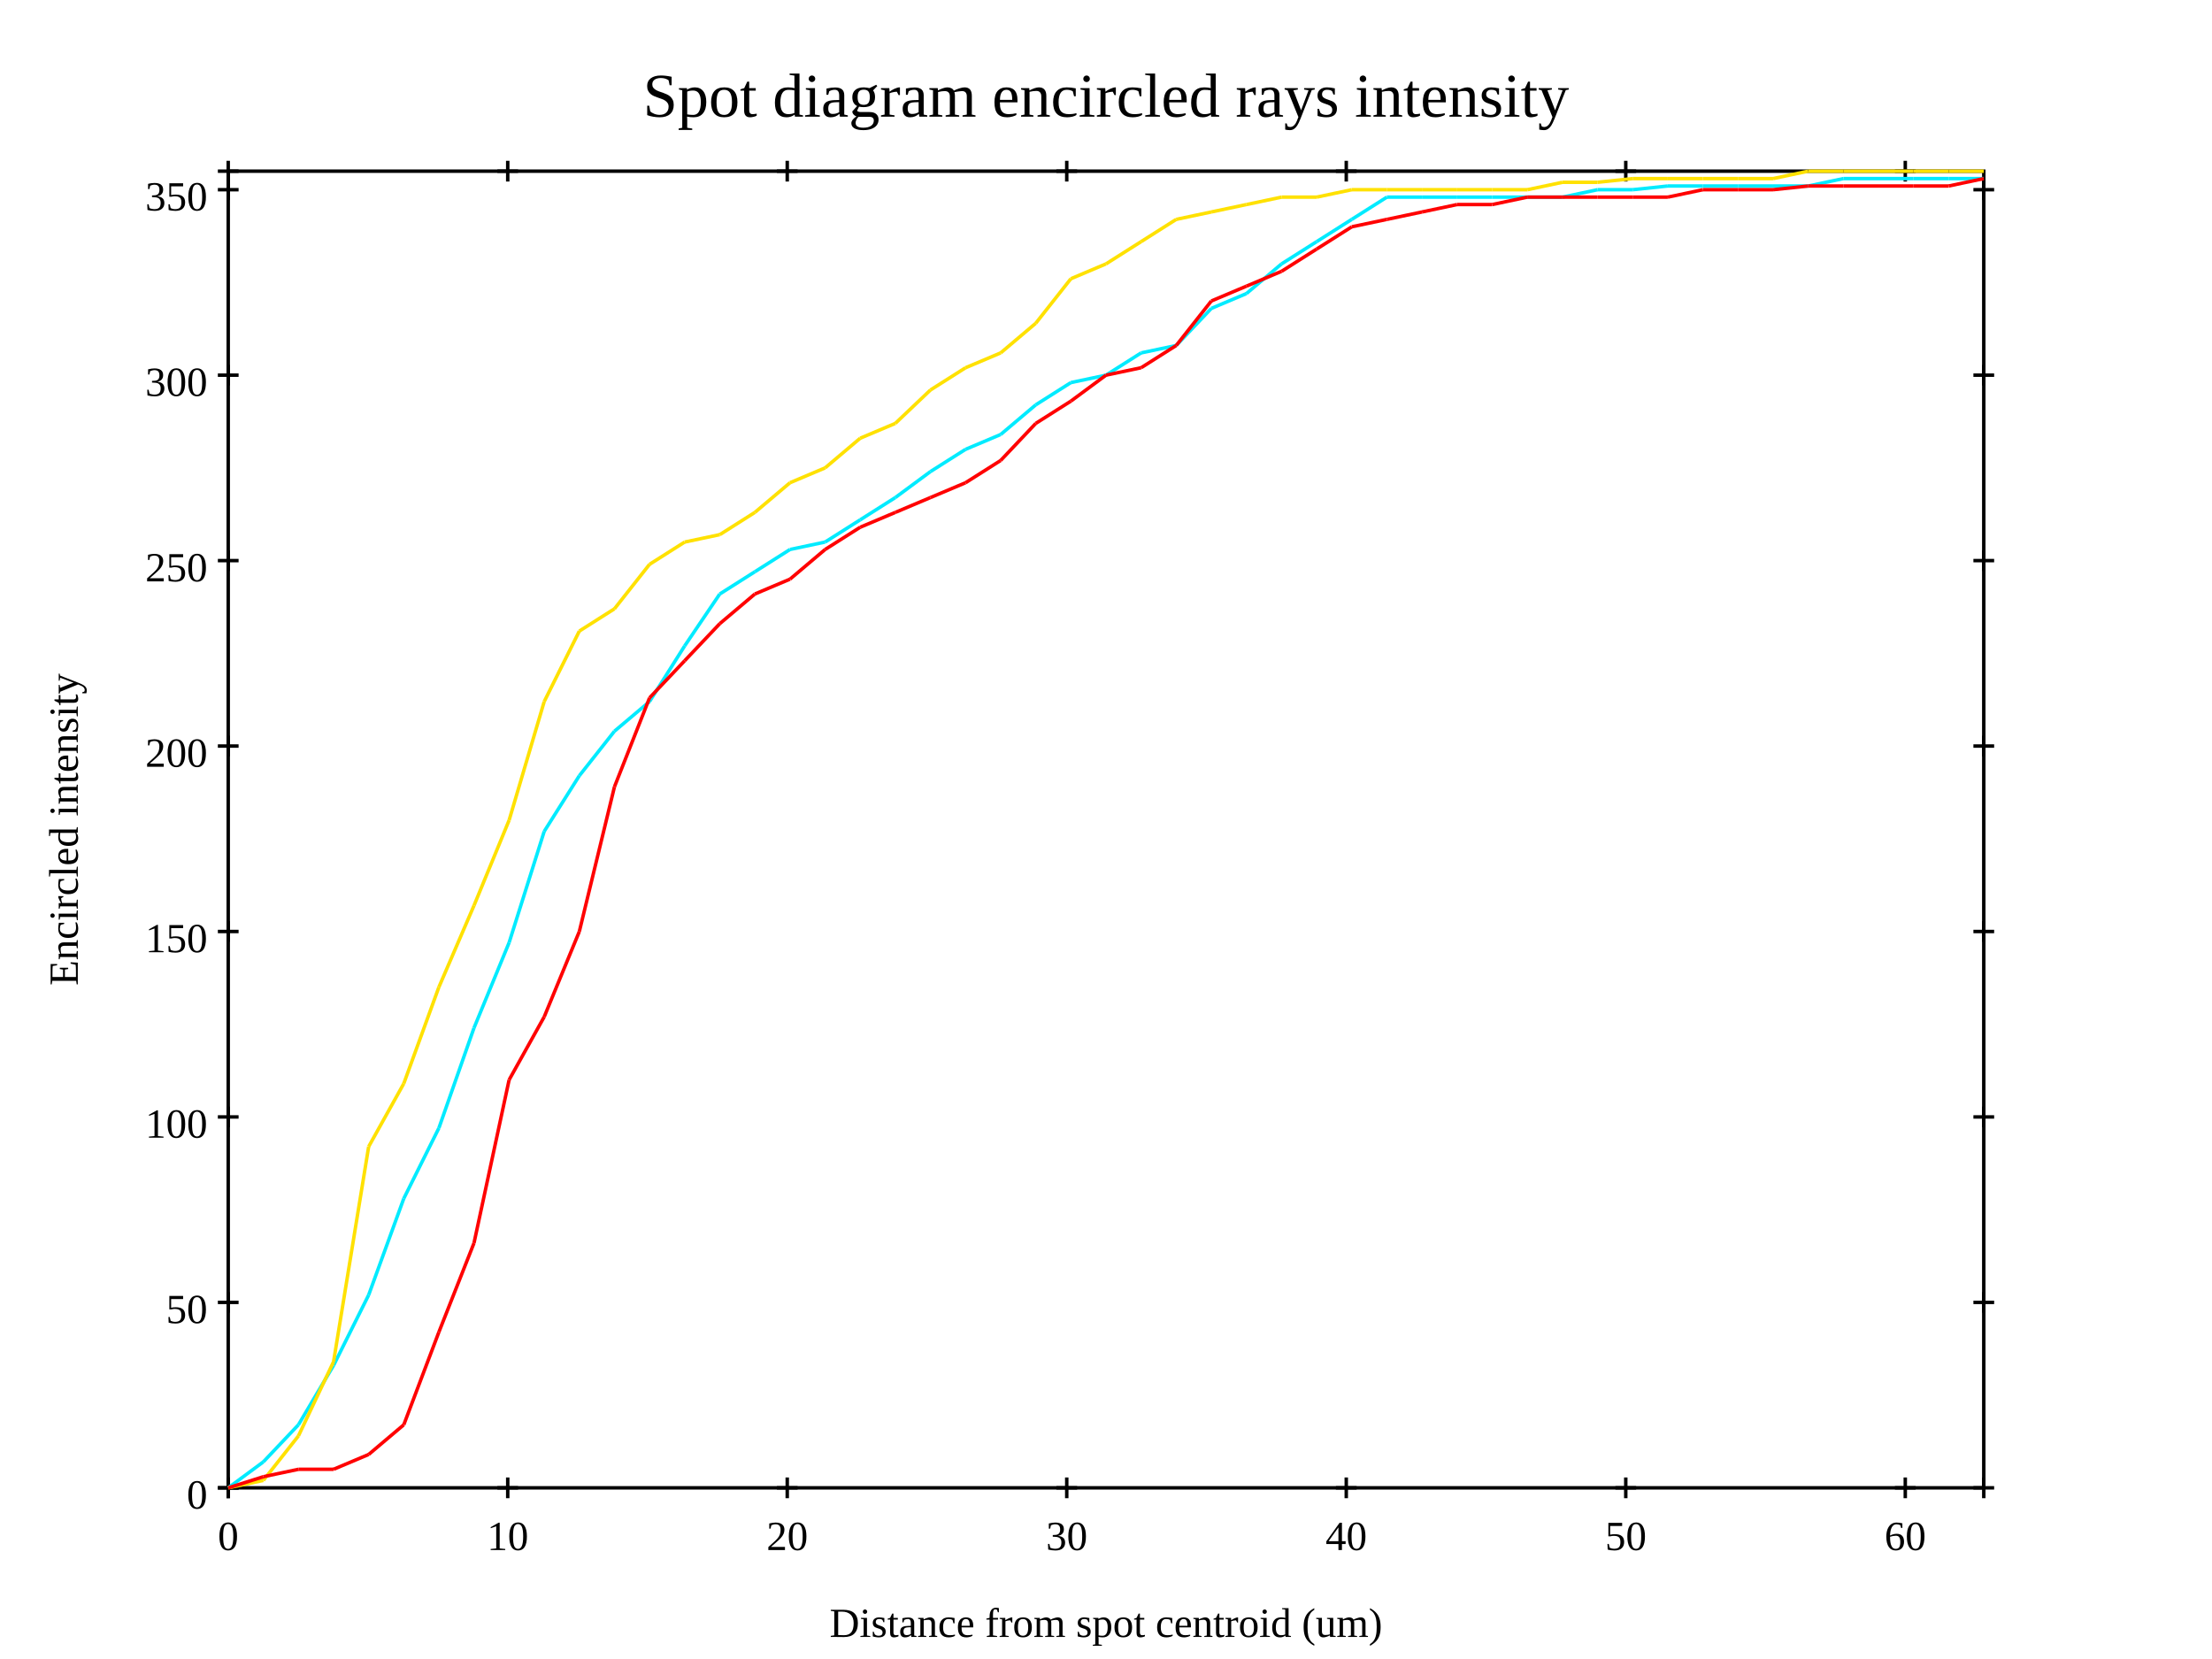
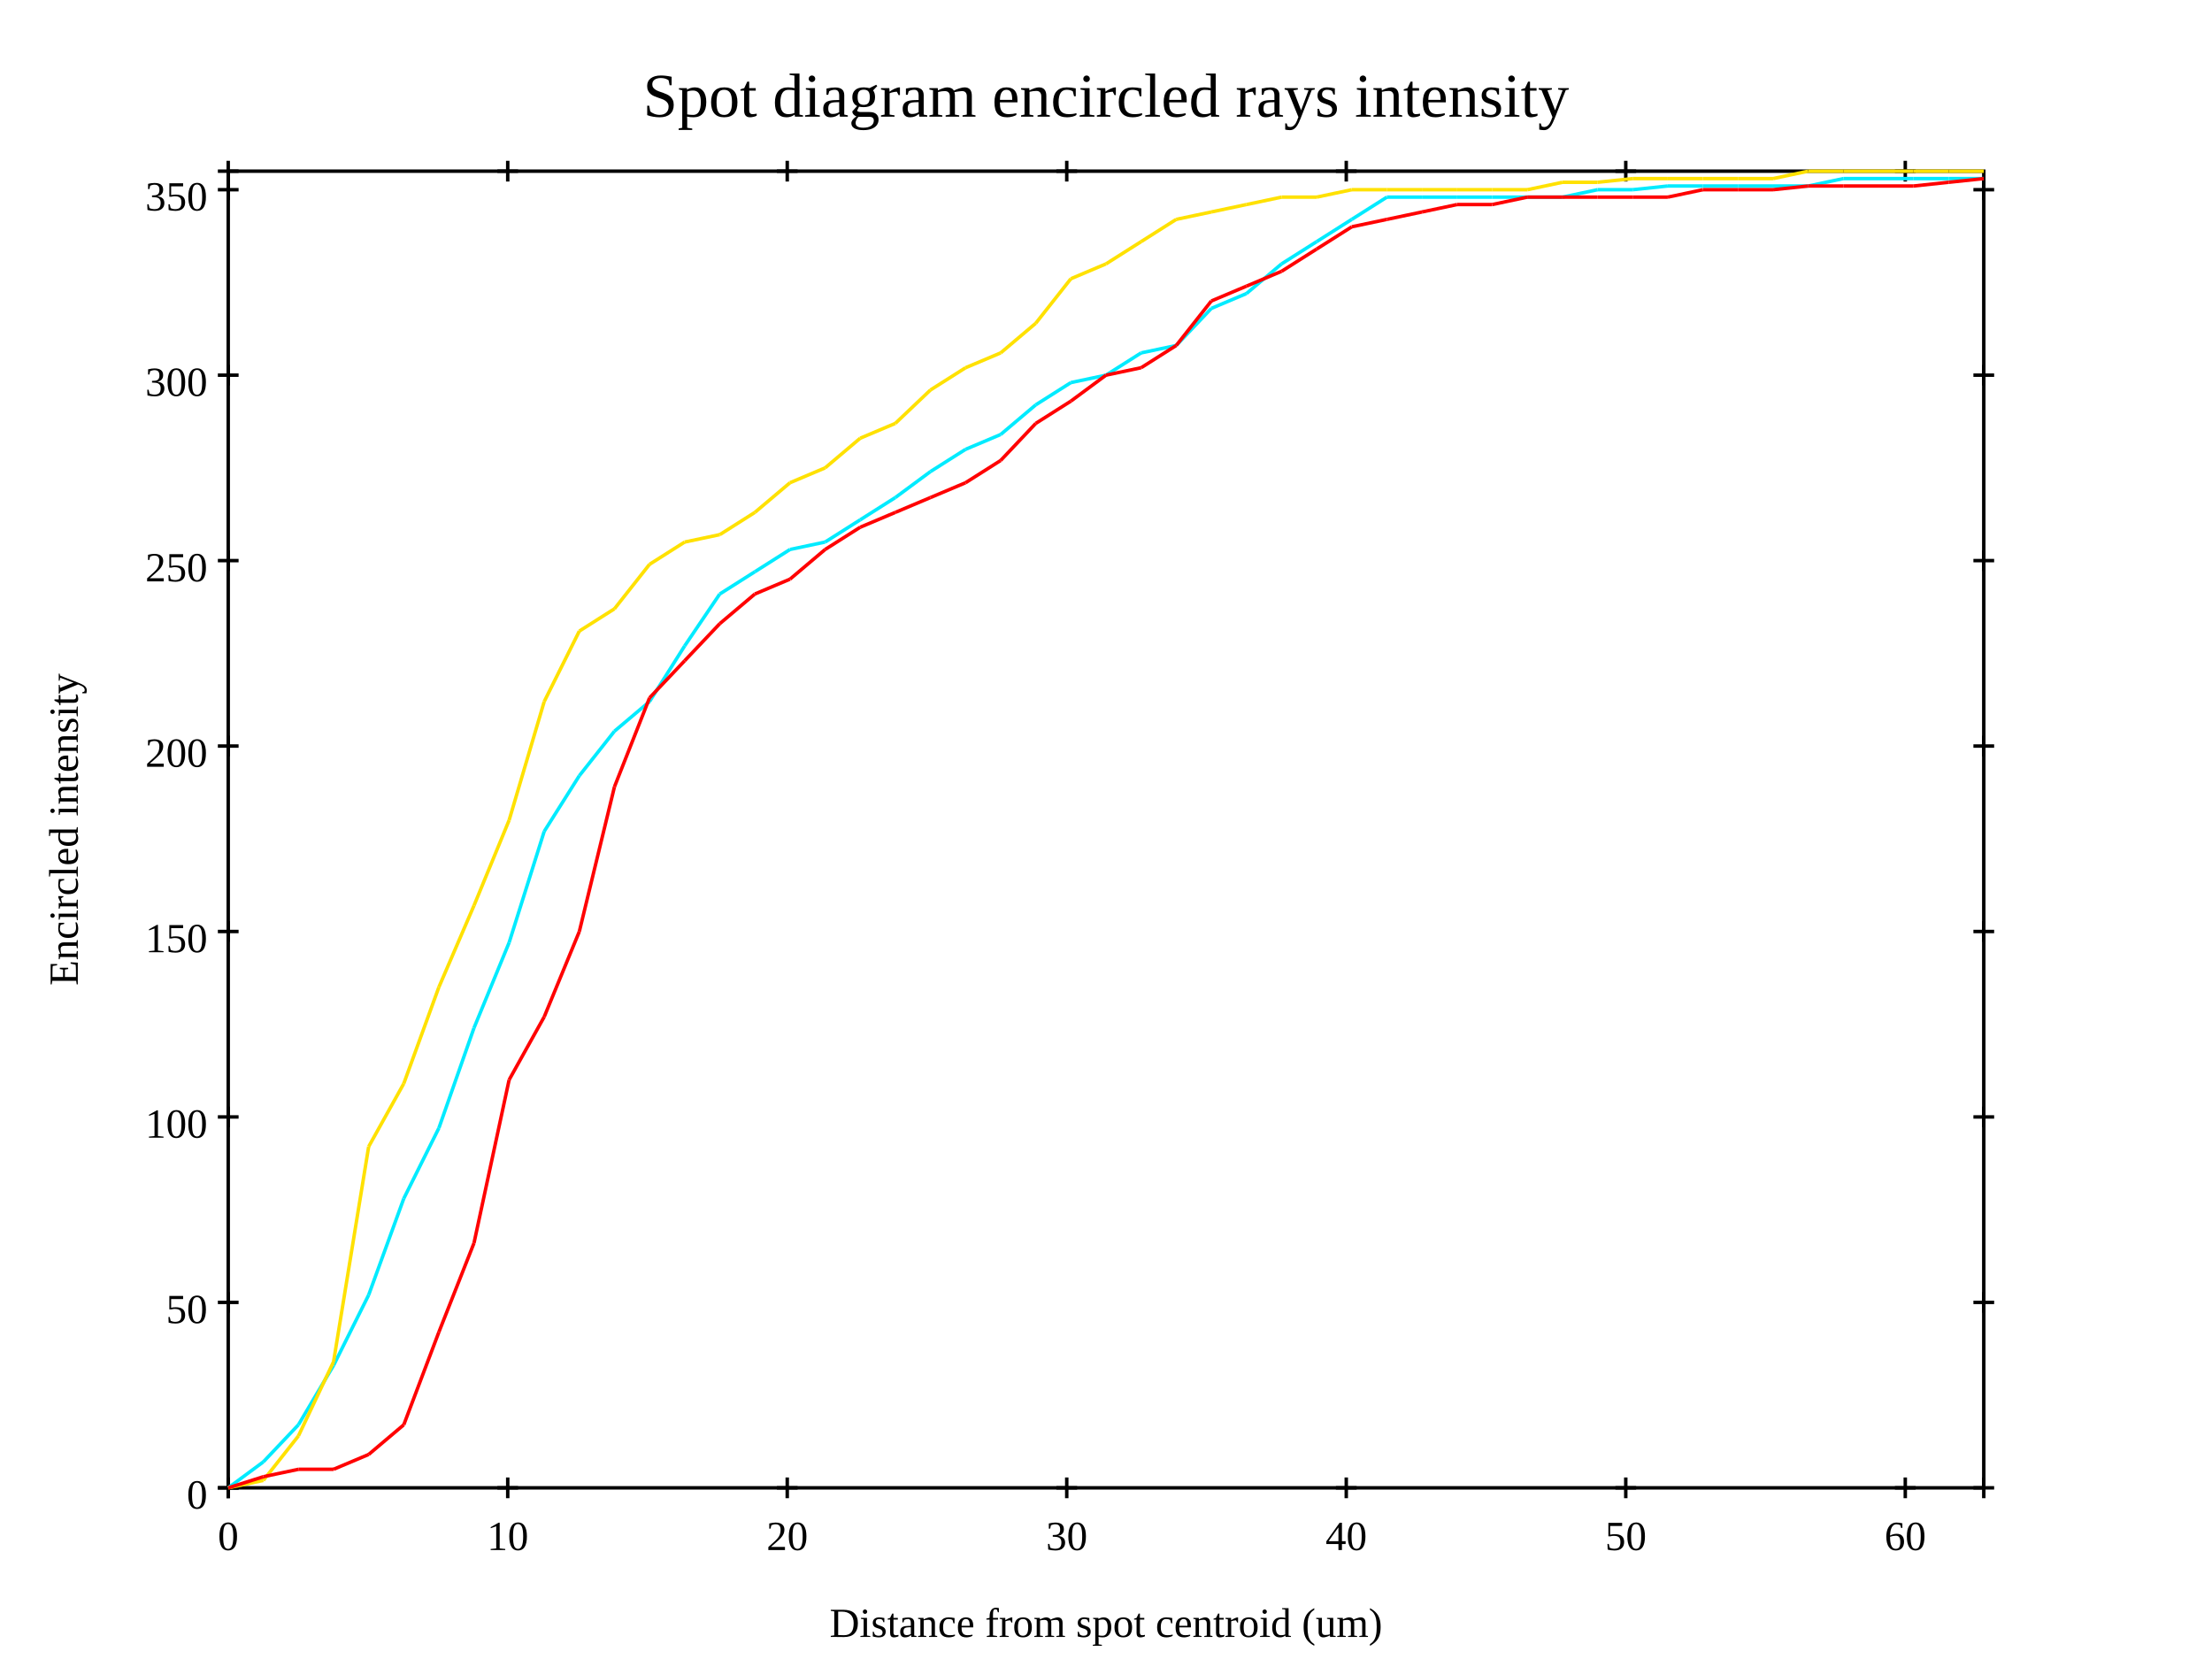
<svg xmlns="http://www.w3.org/2000/svg" xmlns:xlink="http://www.w3.org/1999/xlink" width="640px" height="480px" version="1.1">
  <rect x="0" y="0" width="640" height="480" fill="#ffffff" />
  <defs>
    <g id="dot">
      <line x1="1" y1="1" x2="0" y2="0" />
    </g>
    <g id="cross">
      <line x1="-3" y1="0" x2="3" y2="0" />
      <line x1="0" y1="-3" x2="0" y2="3" />
    </g>
    <g id="square">
      <line x1="-3" y1="-3" x2="-3" y2="3" />
      <line x1="-3" y1="3" x2="3" y2="3" />
      <line x1="3" y1="3" x2="3" y2="-3" />
      <line x1="3" y1="-3" x2="-3" y2="-3" />
    </g>
    <g id="round">
      <ellipse cx="0" cy="0" rx="3" ry="3" fill="none" />
    </g>
    <g id="triangle">
      <line x1="0" y1="-3" x2="-3" y2="3" />
      <line x1="-3" y1="3" x2="3" y2="3" />
      <line x1="0" y1="-3" x2="3" y2="3" />
    </g>
  </defs>
  <polygon fill="none" stroke="#000000" points="66.032,430.476 66.032,49.524 573.968,49.524 573.968,430.476 " />
  <text style="font-size:12;text-align:center;text-anchor:middle;" x="320" y="473.619" fill="#000000">Distance from spot centroid (um)</text>
  <use x="66.032" y="49.524" xlink:href="#cross" stroke="#000000" />
  <use x="66.032" y="430.476" xlink:href="#cross" stroke="#000000" />
  <text style="font-size:12;text-align:center;text-anchor:middle;" x="66.032" y="448.476" fill="#000000">0</text>
  <use x="146.903" y="49.524" xlink:href="#cross" stroke="#000000" />
  <use x="146.903" y="430.476" xlink:href="#cross" stroke="#000000" />
  <text style="font-size:12;text-align:center;text-anchor:middle;" x="146.903" y="448.476" fill="#000000">10</text>
  <use x="227.773" y="49.524" xlink:href="#cross" stroke="#000000" />
  <use x="227.773" y="430.476" xlink:href="#cross" stroke="#000000" />
  <text style="font-size:12;text-align:center;text-anchor:middle;" x="227.773" y="448.476" fill="#000000">20</text>
  <use x="308.644" y="49.524" xlink:href="#cross" stroke="#000000" />
  <use x="308.644" y="430.476" xlink:href="#cross" stroke="#000000" />
  <text style="font-size:12;text-align:center;text-anchor:middle;" x="308.644" y="448.476" fill="#000000">30</text>
  <use x="389.515" y="49.524" xlink:href="#cross" stroke="#000000" />
  <use x="389.515" y="430.476" xlink:href="#cross" stroke="#000000" />
  <text style="font-size:12;text-align:center;text-anchor:middle;" x="389.515" y="448.476" fill="#000000">40</text>
  <use x="470.386" y="49.524" xlink:href="#cross" stroke="#000000" />
  <use x="470.386" y="430.476" xlink:href="#cross" stroke="#000000" />
  <text style="font-size:12;text-align:center;text-anchor:middle;" x="470.386" y="448.476" fill="#000000">50</text>
  <use x="551.257" y="49.524" xlink:href="#cross" stroke="#000000" />
  <use x="551.257" y="430.476" xlink:href="#cross" stroke="#000000" />
  <text style="font-size:12;text-align:center;text-anchor:middle;" x="551.257" y="448.476" fill="#000000">60</text>
  <text style="font-size:12;text-align:center;text-anchor:middle;" x="16.508" y="246" transform="rotate(-90,16.5079,240)" fill="#000000">Encircled intensity</text>
  <use x="573.968" y="430.476" xlink:href="#cross" stroke="#000000" />
  <use x="66.032" y="430.476" xlink:href="#cross" stroke="#000000" />
  <text style="font-size:12;text-align:right;text-anchor:end;" x="60.032" y="436.476" fill="#000000">0</text>
  <use x="573.968" y="376.821" xlink:href="#cross" stroke="#000000" />
  <use x="66.032" y="376.821" xlink:href="#cross" stroke="#000000" />
  <text style="font-size:12;text-align:right;text-anchor:end;" x="60.032" y="382.821" fill="#000000">50</text>
  <use x="573.968" y="323.166" xlink:href="#cross" stroke="#000000" />
  <use x="66.032" y="323.166" xlink:href="#cross" stroke="#000000" />
  <text style="font-size:12;text-align:right;text-anchor:end;" x="60.032" y="329.166" fill="#000000">100</text>
  <use x="573.968" y="269.51" xlink:href="#cross" stroke="#000000" />
  <use x="66.032" y="269.51" xlink:href="#cross" stroke="#000000" />
  <text style="font-size:12;text-align:right;text-anchor:end;" x="60.032" y="275.51" fill="#000000">150</text>
  <use x="573.968" y="215.855" xlink:href="#cross" stroke="#000000" />
  <use x="66.032" y="215.855" xlink:href="#cross" stroke="#000000" />
  <text style="font-size:12;text-align:right;text-anchor:end;" x="60.032" y="221.855" fill="#000000">200</text>
  <use x="573.968" y="162.2" xlink:href="#cross" stroke="#000000" />
  <use x="66.032" y="162.2" xlink:href="#cross" stroke="#000000" />
  <text style="font-size:12;text-align:right;text-anchor:end;" x="60.032" y="168.2" fill="#000000">250</text>
  <use x="573.968" y="108.545" xlink:href="#cross" stroke="#000000" />
  <use x="66.032" y="108.545" xlink:href="#cross" stroke="#000000" />
  <text style="font-size:12;text-align:right;text-anchor:end;" x="60.032" y="114.545" fill="#000000">300</text>
  <use x="573.968" y="54.889" xlink:href="#cross" stroke="#000000" />
  <use x="66.032" y="54.889" xlink:href="#cross" stroke="#000000" />
  <text style="font-size:12;text-align:right;text-anchor:end;" x="60.032" y="60.889" fill="#000000">350</text>
  <text style="font-size:18;text-align:center;text-anchor:middle;" x="320" y="33.762" fill="#000000">Spot diagram encircled rays intensity</text>
  <line x1="66.032" y1="430.476" x2="76.191" y2="422.964" stroke="#00ebff" />
  <line x1="76.191" y1="422.964" x2="86.349" y2="412.233" stroke="#00ebff" />
  <line x1="86.349" y1="412.233" x2="96.508" y2="395.064" stroke="#00ebff" />
  <line x1="96.508" y1="395.064" x2="106.667" y2="374.675" stroke="#00ebff" />
  <line x1="106.667" y1="374.675" x2="116.825" y2="346.774" stroke="#00ebff" />
  <line x1="116.825" y1="346.774" x2="126.984" y2="326.385" stroke="#00ebff" />
  <line x1="126.984" y1="326.385" x2="137.143" y2="297.411" stroke="#00ebff" />
  <line x1="137.143" y1="297.411" x2="147.302" y2="272.73" stroke="#00ebff" />
  <line x1="147.302" y1="272.73" x2="157.46" y2="240.537" stroke="#00ebff" />
  <line x1="157.46" y1="240.537" x2="167.619" y2="224.44" stroke="#00ebff" />
  <line x1="167.619" y1="224.44" x2="177.778" y2="211.563" stroke="#00ebff" />
  <line x1="177.778" y1="211.563" x2="187.937" y2="202.978" stroke="#00ebff" />
  <line x1="187.937" y1="202.978" x2="198.095" y2="186.881" stroke="#00ebff" />
  <line x1="198.095" y1="186.881" x2="208.254" y2="171.858" stroke="#00ebff" />
  <line x1="208.254" y1="171.858" x2="218.413" y2="165.419" stroke="#00ebff" />
  <line x1="218.413" y1="165.419" x2="228.571" y2="158.981" stroke="#00ebff" />
  <line x1="228.571" y1="158.981" x2="238.73" y2="156.834" stroke="#00ebff" />
  <line x1="238.73" y1="156.834" x2="248.889" y2="150.396" stroke="#00ebff" />
  <line x1="248.889" y1="150.396" x2="259.048" y2="143.957" stroke="#00ebff" />
  <line x1="259.048" y1="143.957" x2="269.206" y2="136.445" stroke="#00ebff" />
  <line x1="269.206" y1="136.445" x2="279.365" y2="130.007" stroke="#00ebff" />
  <line x1="279.365" y1="130.007" x2="289.524" y2="125.714" stroke="#00ebff" />
  <line x1="289.524" y1="125.714" x2="299.683" y2="117.129" stroke="#00ebff" />
  <line x1="299.683" y1="117.129" x2="309.841" y2="110.691" stroke="#00ebff" />
  <line x1="309.841" y1="110.691" x2="320" y2="108.545" stroke="#00ebff" />
  <line x1="320" y1="108.545" x2="330.159" y2="102.106" stroke="#00ebff" />
  <line x1="330.159" y1="102.106" x2="340.317" y2="99.96" stroke="#00ebff" />
  <line x1="340.317" y1="99.96" x2="350.476" y2="89.229" stroke="#00ebff" />
  <line x1="350.476" y1="89.229" x2="360.635" y2="84.936" stroke="#00ebff" />
  <line x1="360.635" y1="84.936" x2="370.794" y2="76.351" stroke="#00ebff" />
  <line x1="370.794" y1="76.351" x2="380.952" y2="69.913" stroke="#00ebff" />
  <line x1="380.952" y1="69.913" x2="391.111" y2="63.474" stroke="#00ebff" />
  <line x1="391.111" y1="63.474" x2="401.27" y2="57.035" stroke="#00ebff" />
  <line x1="401.27" y1="57.035" x2="411.429" y2="57.035" stroke="#00ebff" />
  <line x1="411.429" y1="57.035" x2="421.587" y2="57.035" stroke="#00ebff" />
  <line x1="421.587" y1="57.035" x2="431.746" y2="57.035" stroke="#00ebff" />
  <line x1="431.746" y1="57.035" x2="441.905" y2="57.035" stroke="#00ebff" />
  <line x1="441.905" y1="57.035" x2="452.063" y2="57.035" stroke="#00ebff" />
  <line x1="452.063" y1="57.035" x2="462.222" y2="54.889" stroke="#00ebff" />
  <line x1="462.222" y1="54.889" x2="472.381" y2="54.889" stroke="#00ebff" />
  <line x1="472.381" y1="54.889" x2="482.54" y2="53.816" stroke="#00ebff" />
  <line x1="482.54" y1="53.816" x2="492.698" y2="53.816" stroke="#00ebff" />
  <line x1="492.698" y1="53.816" x2="502.857" y2="53.816" stroke="#00ebff" />
  <line x1="502.857" y1="53.816" x2="513.016" y2="53.816" stroke="#00ebff" />
  <line x1="513.016" y1="53.816" x2="523.175" y2="53.816" stroke="#00ebff" />
  <line x1="523.175" y1="53.816" x2="533.333" y2="51.67" stroke="#00ebff" />
  <line x1="533.333" y1="51.67" x2="543.492" y2="51.67" stroke="#00ebff" />
  <line x1="543.492" y1="51.67" x2="553.651" y2="51.67" stroke="#00ebff" />
  <line x1="553.651" y1="51.67" x2="563.81" y2="51.67" stroke="#00ebff" />
  <line x1="563.81" y1="51.67" x2="573.968" y2="51.67" stroke="#00ebff" />
  <line x1="66.032" y1="430.476" x2="76.191" y2="428.33" stroke="#ffe100" />
  <line x1="76.191" y1="428.33" x2="86.349" y2="415.453" stroke="#ffe100" />
  <line x1="86.349" y1="415.453" x2="96.508" y2="393.991" stroke="#ffe100" />
  <line x1="96.508" y1="393.991" x2="106.667" y2="331.751" stroke="#ffe100" />
  <line x1="106.667" y1="331.751" x2="116.825" y2="313.508" stroke="#ffe100" />
  <line x1="116.825" y1="313.508" x2="126.984" y2="285.607" stroke="#ffe100" />
  <line x1="126.984" y1="285.607" x2="137.143" y2="261.999" stroke="#ffe100" />
  <line x1="137.143" y1="261.999" x2="147.302" y2="237.317" stroke="#ffe100" />
  <line x1="147.302" y1="237.317" x2="157.46" y2="202.978" stroke="#ffe100" />
  <line x1="157.46" y1="202.978" x2="167.619" y2="182.589" stroke="#ffe100" />
  <line x1="167.619" y1="182.589" x2="177.778" y2="176.15" stroke="#ffe100" />
  <line x1="177.778" y1="176.15" x2="187.937" y2="163.273" stroke="#ffe100" />
  <line x1="187.937" y1="163.273" x2="198.095" y2="156.834" stroke="#ffe100" />
  <line x1="198.095" y1="156.834" x2="208.254" y2="154.688" stroke="#ffe100" />
  <line x1="208.254" y1="154.688" x2="218.413" y2="148.249" stroke="#ffe100" />
  <line x1="218.413" y1="148.249" x2="228.571" y2="139.665" stroke="#ffe100" />
  <line x1="228.571" y1="139.665" x2="238.73" y2="135.372" stroke="#ffe100" />
  <line x1="238.73" y1="135.372" x2="248.889" y2="126.787" stroke="#ffe100" />
  <line x1="248.889" y1="126.787" x2="259.048" y2="122.495" stroke="#ffe100" />
  <line x1="259.048" y1="122.495" x2="269.206" y2="112.837" stroke="#ffe100" />
  <line x1="269.206" y1="112.837" x2="279.365" y2="106.398" stroke="#ffe100" />
  <line x1="279.365" y1="106.398" x2="289.524" y2="102.106" stroke="#ffe100" />
  <line x1="289.524" y1="102.106" x2="299.683" y2="93.521" stroke="#ffe100" />
  <line x1="299.683" y1="93.521" x2="309.841" y2="80.644" stroke="#ffe100" />
  <line x1="309.841" y1="80.644" x2="320" y2="76.351" stroke="#ffe100" />
  <line x1="320" y1="76.351" x2="330.159" y2="69.913" stroke="#ffe100" />
  <line x1="330.159" y1="69.913" x2="340.317" y2="63.474" stroke="#ffe100" />
  <line x1="340.317" y1="63.474" x2="350.476" y2="61.328" stroke="#ffe100" />
  <line x1="350.476" y1="61.328" x2="360.635" y2="59.182" stroke="#ffe100" />
  <line x1="360.635" y1="59.182" x2="370.794" y2="57.035" stroke="#ffe100" />
  <line x1="370.794" y1="57.035" x2="380.952" y2="57.035" stroke="#ffe100" />
  <line x1="380.952" y1="57.035" x2="391.111" y2="54.889" stroke="#ffe100" />
  <line x1="391.111" y1="54.889" x2="401.27" y2="54.889" stroke="#ffe100" />
  <line x1="401.27" y1="54.889" x2="411.429" y2="54.889" stroke="#ffe100" />
  <line x1="411.429" y1="54.889" x2="421.587" y2="54.889" stroke="#ffe100" />
  <line x1="421.587" y1="54.889" x2="431.746" y2="54.889" stroke="#ffe100" />
  <line x1="431.746" y1="54.889" x2="441.905" y2="54.889" stroke="#ffe100" />
  <line x1="441.905" y1="54.889" x2="452.063" y2="52.743" stroke="#ffe100" />
  <line x1="452.063" y1="52.743" x2="462.222" y2="52.743" stroke="#ffe100" />
  <line x1="462.222" y1="52.743" x2="472.381" y2="51.67" stroke="#ffe100" />
  <line x1="472.381" y1="51.67" x2="482.54" y2="51.67" stroke="#ffe100" />
  <line x1="482.54" y1="51.67" x2="492.698" y2="51.67" stroke="#ffe100" />
  <line x1="492.698" y1="51.67" x2="502.857" y2="51.67" stroke="#ffe100" />
  <line x1="502.857" y1="51.67" x2="513.016" y2="51.67" stroke="#ffe100" />
  <line x1="513.016" y1="51.67" x2="523.175" y2="49.524" stroke="#ffe100" />
  <line x1="523.175" y1="49.524" x2="533.333" y2="49.524" stroke="#ffe100" />
  <line x1="533.333" y1="49.524" x2="543.492" y2="49.524" stroke="#ffe100" />
  <line x1="543.492" y1="49.524" x2="553.651" y2="49.524" stroke="#ffe100" />
  <line x1="553.651" y1="49.524" x2="563.81" y2="49.524" stroke="#ffe100" />
  <line x1="563.81" y1="49.524" x2="573.968" y2="49.524" stroke="#ffe100" />
  <line x1="66.032" y1="430.476" x2="76.191" y2="427.257" stroke="#ff0000" />
  <line x1="76.191" y1="427.257" x2="86.349" y2="425.111" stroke="#ff0000" />
  <line x1="86.349" y1="425.111" x2="96.508" y2="425.111" stroke="#ff0000" />
  <line x1="96.508" y1="425.111" x2="106.667" y2="420.818" stroke="#ff0000" />
  <line x1="106.667" y1="420.818" x2="116.825" y2="412.233" stroke="#ff0000" />
  <line x1="116.825" y1="412.233" x2="126.984" y2="385.406" stroke="#ff0000" />
  <line x1="126.984" y1="385.406" x2="137.143" y2="359.651" stroke="#ff0000" />
  <line x1="137.143" y1="359.651" x2="147.302" y2="312.435" stroke="#ff0000" />
  <line x1="147.302" y1="312.435" x2="157.46" y2="294.192" stroke="#ff0000" />
  <line x1="157.46" y1="294.192" x2="167.619" y2="269.51" stroke="#ff0000" />
  <line x1="167.619" y1="269.51" x2="177.778" y2="227.659" stroke="#ff0000" />
  <line x1="177.778" y1="227.659" x2="187.937" y2="201.905" stroke="#ff0000" />
  <line x1="187.937" y1="201.905" x2="198.095" y2="191.174" stroke="#ff0000" />
  <line x1="198.095" y1="191.174" x2="208.254" y2="180.443" stroke="#ff0000" />
  <line x1="208.254" y1="180.443" x2="218.413" y2="171.858" stroke="#ff0000" />
  <line x1="218.413" y1="171.858" x2="228.571" y2="167.565" stroke="#ff0000" />
  <line x1="228.571" y1="167.565" x2="238.73" y2="158.981" stroke="#ff0000" />
  <line x1="238.73" y1="158.981" x2="248.889" y2="152.542" stroke="#ff0000" />
  <line x1="248.889" y1="152.542" x2="259.048" y2="148.249" stroke="#ff0000" />
  <line x1="259.048" y1="148.249" x2="269.206" y2="143.957" stroke="#ff0000" />
  <line x1="269.206" y1="143.957" x2="279.365" y2="139.665" stroke="#ff0000" />
  <line x1="279.365" y1="139.665" x2="289.524" y2="133.226" stroke="#ff0000" />
  <line x1="289.524" y1="133.226" x2="299.683" y2="122.495" stroke="#ff0000" />
  <line x1="299.683" y1="122.495" x2="309.841" y2="116.056" stroke="#ff0000" />
  <line x1="309.841" y1="116.056" x2="320" y2="108.545" stroke="#ff0000" />
  <line x1="320" y1="108.545" x2="330.159" y2="106.398" stroke="#ff0000" />
  <line x1="330.159" y1="106.398" x2="340.317" y2="99.96" stroke="#ff0000" />
  <line x1="340.317" y1="99.96" x2="350.476" y2="87.082" stroke="#ff0000" />
  <line x1="350.476" y1="87.082" x2="360.635" y2="82.79" stroke="#ff0000" />
  <line x1="360.635" y1="82.79" x2="370.794" y2="78.498" stroke="#ff0000" />
  <line x1="370.794" y1="78.498" x2="380.952" y2="72.059" stroke="#ff0000" />
  <line x1="380.952" y1="72.059" x2="391.111" y2="65.62" stroke="#ff0000" />
  <line x1="391.111" y1="65.62" x2="401.27" y2="63.474" stroke="#ff0000" />
  <line x1="401.27" y1="63.474" x2="411.429" y2="61.328" stroke="#ff0000" />
  <line x1="411.429" y1="61.328" x2="421.587" y2="59.182" stroke="#ff0000" />
  <line x1="421.587" y1="59.182" x2="431.746" y2="59.182" stroke="#ff0000" />
  <line x1="431.746" y1="59.182" x2="441.905" y2="57.035" stroke="#ff0000" />
  <line x1="441.905" y1="57.035" x2="452.063" y2="57.035" stroke="#ff0000" />
  <line x1="452.063" y1="57.035" x2="462.222" y2="57.035" stroke="#ff0000" />
  <line x1="462.222" y1="57.035" x2="472.381" y2="57.035" stroke="#ff0000" />
  <line x1="472.381" y1="57.035" x2="482.54" y2="57.035" stroke="#ff0000" />
  <line x1="482.54" y1="57.035" x2="492.698" y2="54.889" stroke="#ff0000" />
  <line x1="492.698" y1="54.889" x2="502.857" y2="54.889" stroke="#ff0000" />
  <line x1="502.857" y1="54.889" x2="513.016" y2="54.889" stroke="#ff0000" />
  <line x1="513.016" y1="54.889" x2="523.175" y2="53.816" stroke="#ff0000" />
  <line x1="523.175" y1="53.816" x2="533.333" y2="53.816" stroke="#ff0000" />
  <line x1="533.333" y1="53.816" x2="543.492" y2="53.816" stroke="#ff0000" />
  <line x1="543.492" y1="53.816" x2="553.651" y2="53.816" stroke="#ff0000" />
-   <line x1="553.651" y1="53.816" x2="563.81" y2="53.816" stroke="#ff0000" />
-   <line x1="563.81" y1="53.816" x2="573.968" y2="51.67" stroke="#ff0000" />
+   <line x1="553.651" y1="53.816" x2="563.81" y2="52.743" stroke="#ff0000" />
+   <line x1="563.81" y1="52.743" x2="573.968" y2="51.67" stroke="#ff0000" />
</svg>
